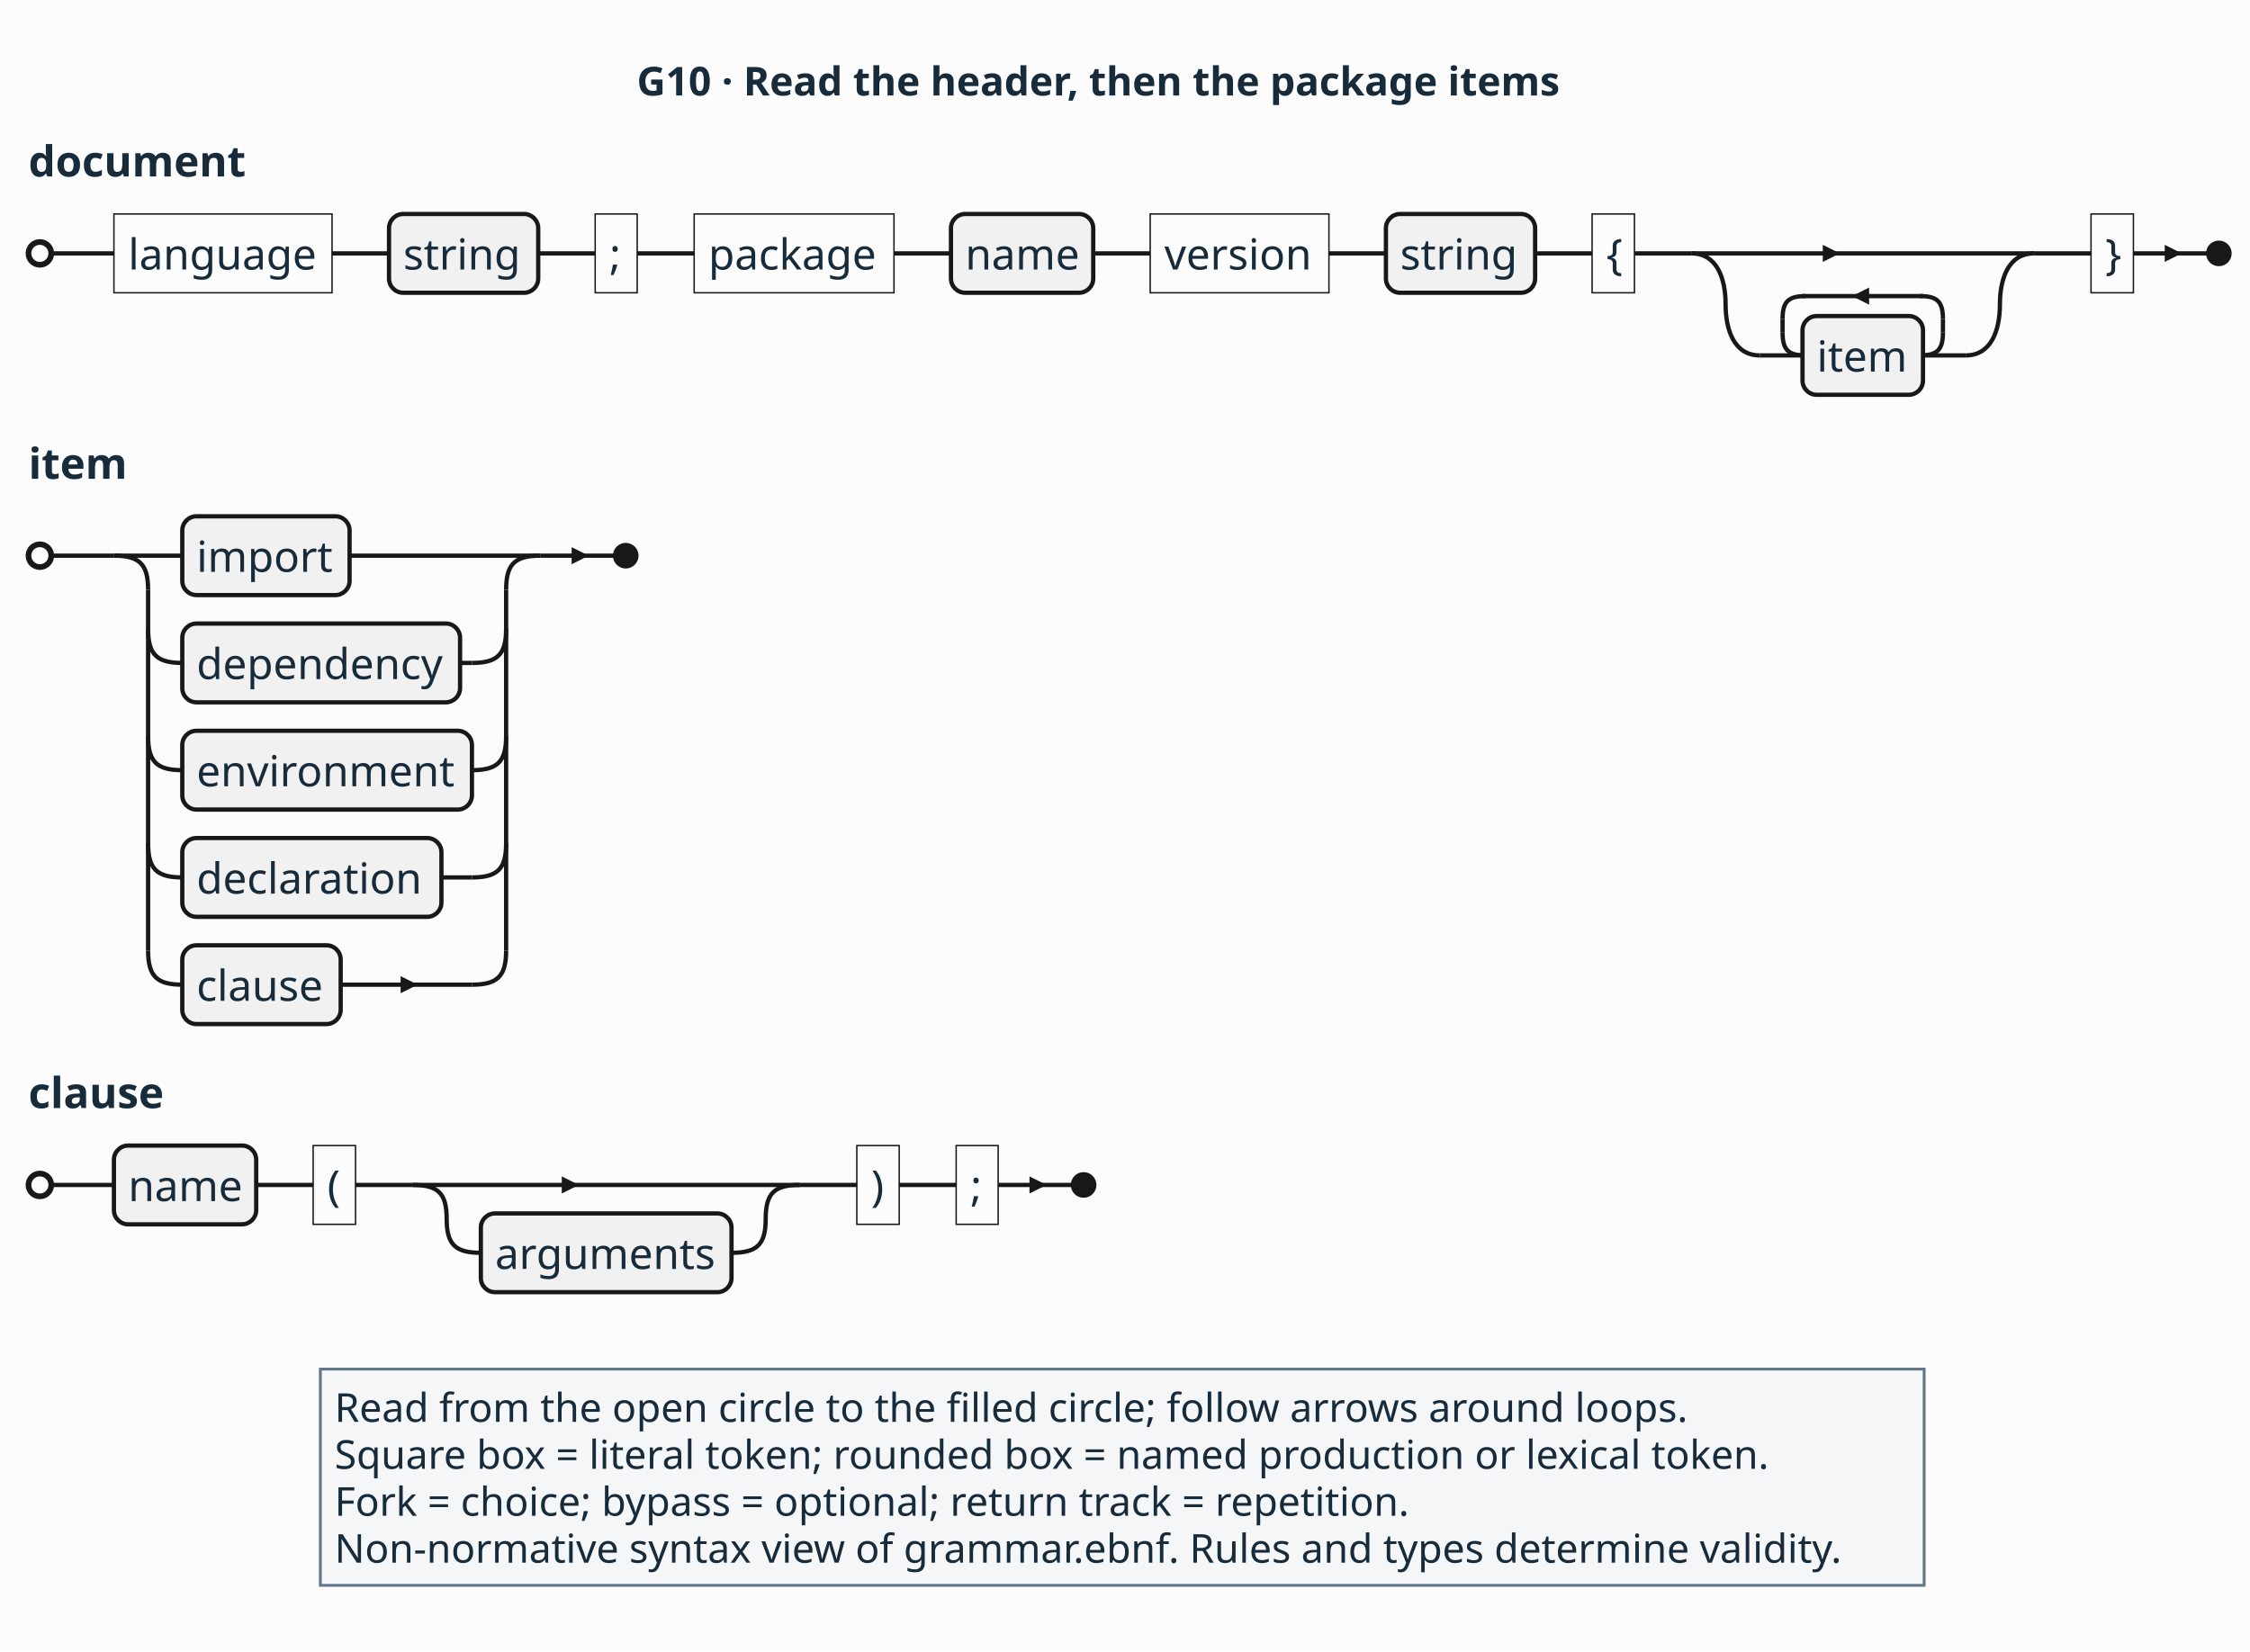
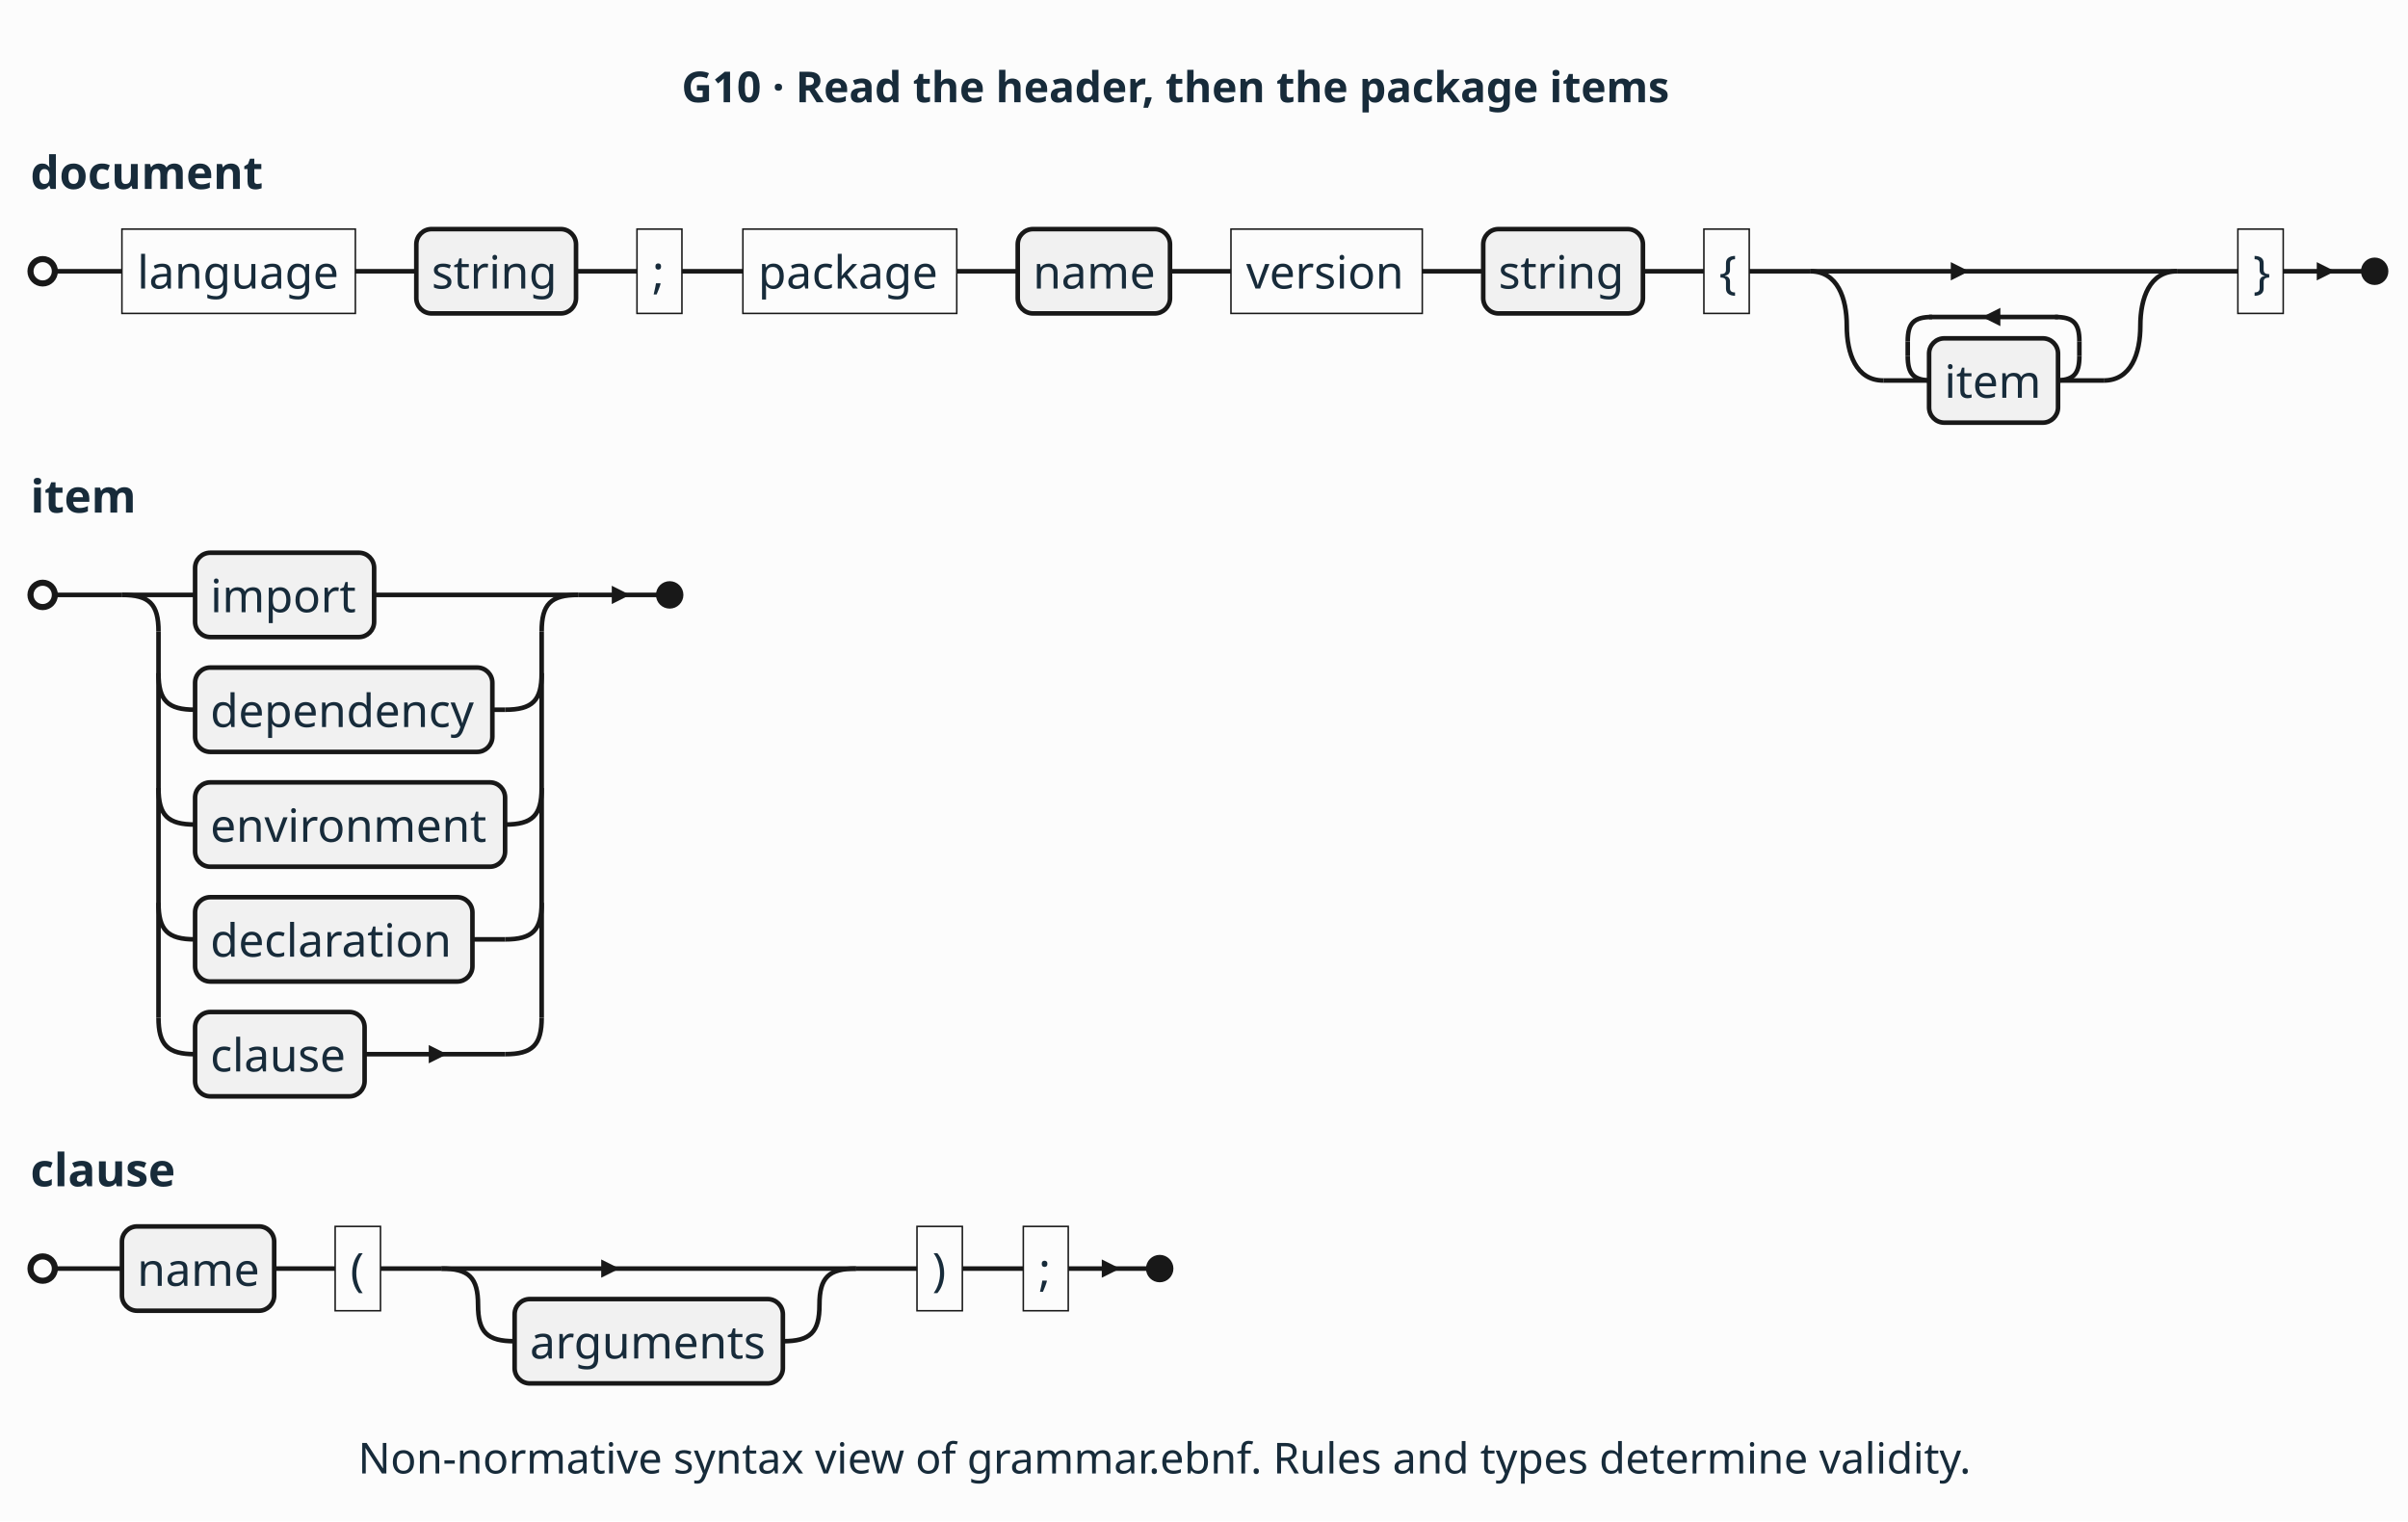
- <svg xmlns="http://www.w3.org/2000/svg" version="1.1" data-diagram-type="EBNF" style="width:790px;height:580px;background:#FCFCFC;" width="790px" height="580px" viewBox="0 0 790 580" zoomAndPan="magnify" preserveAspectRatio="none" contentStyleType="text/css">
+ <svg xmlns="http://www.w3.org/2000/svg" version="1.1" data-diagram-type="EBNF" style="width:790px;height:499px;background:#FCFCFC;" width="790px" height="499px" viewBox="0 0 790 499" zoomAndPan="magnify" preserveAspectRatio="none" contentStyleType="text/css">
  <defs />
  <g font-family="sans-serif" lengthAdjust="spacing">
-     <rect x="0" y="0" width="790" height="580" fill="#FCFCFC" style="stroke:none;" />
+     <rect x="0" y="0" width="790" height="499" fill="#FCFCFC" style="stroke:none;" />
    <g class="title" data-source-line="2">
      <text x="223.592" y="33.535" fill="#172B3A" font-size="14" textLength="340.881" font-weight="700">G10 · Read the header, then the package items</text>
    </g>
    <text x="10" y="61.99" fill="#172B3A" font-size="15" textLength="76.619" font-weight="700">document</text>
    <line x1="40" y1="88.987" x2="40" y2="88.987" style="stroke:#181818;stroke-width:1.5;" />
    <rect x="40" y="75.154" width="76.584" height="27.666" fill="none" style="stroke:#181818;stroke-width:0.5;" />
    <text x="45" y="94.656" fill="#172B3A" font-size="15" textLength="66.584">language</text>
    <line x1="116.584" y1="88.987" x2="136.584" y2="88.987" style="stroke:#181818;stroke-width:1.5;" />
    <rect x="136.584" y="75.154" width="52.393" height="27.666" fill="#F1F1F1" style="stroke:#181818;stroke-width:1.5;" rx="5" ry="5" />
    <text x="141.584" y="94.656" fill="#172B3A" font-size="15" textLength="42.393">string</text>
    <line x1="188.977" y1="88.987" x2="208.977" y2="88.987" style="stroke:#181818;stroke-width:1.5;" />
    <rect x="208.977" y="75.154" width="14.746" height="27.666" fill="none" style="stroke:#181818;stroke-width:0.5;" />
    <text x="213.977" y="94.656" fill="#172B3A" font-size="15">;</text>
    <line x1="223.723" y1="88.987" x2="243.723" y2="88.987" style="stroke:#181818;stroke-width:1.5;" />
    <rect x="243.723" y="75.154" width="70.168" height="27.666" fill="none" style="stroke:#181818;stroke-width:0.5;" />
    <text x="248.723" y="94.656" fill="#172B3A" font-size="15" textLength="60.168">package</text>
    <line x1="313.892" y1="88.987" x2="333.892" y2="88.987" style="stroke:#181818;stroke-width:1.5;" />
    <rect x="333.892" y="75.154" width="49.954" height="27.666" fill="#F1F1F1" style="stroke:#181818;stroke-width:1.5;" rx="5" ry="5" />
    <text x="338.892" y="94.656" fill="#172B3A" font-size="15" textLength="39.954">name</text>
    <line x1="383.845" y1="88.987" x2="403.845" y2="88.987" style="stroke:#181818;stroke-width:1.5;" />
    <rect x="403.845" y="75.154" width="62.764" height="27.666" fill="none" style="stroke:#181818;stroke-width:0.5;" />
    <text x="408.845" y="94.656" fill="#172B3A" font-size="15" textLength="52.764">version</text>
    <line x1="466.609" y1="88.987" x2="486.609" y2="88.987" style="stroke:#181818;stroke-width:1.5;" />
    <rect x="486.609" y="75.154" width="52.393" height="27.666" fill="#F1F1F1" style="stroke:#181818;stroke-width:1.5;" rx="5" ry="5" />
    <text x="491.609" y="94.656" fill="#172B3A" font-size="15" textLength="42.393">string</text>
    <line x1="539.001" y1="88.987" x2="559.001" y2="88.987" style="stroke:#181818;stroke-width:1.5;" />
    <rect x="559.001" y="75.154" width="14.878" height="27.666" fill="none" style="stroke:#181818;stroke-width:0.5;" />
    <text x="564.001" y="94.656" fill="#172B3A" font-size="15">{</text>
    <line x1="573.879" y1="88.987" x2="593.879" y2="88.987" style="stroke:#181818;stroke-width:1.5;" />
    <line x1="593.879" y1="88.987" x2="714.187" y2="88.987" style="stroke:#181818;stroke-width:1.5;" />
    <path d="M640.002,88.987 L640.002,85.987 L646.002,88.987 L640.002,91.987 L640.002,88.987" fill="#181818" />
    <path d="M593.879,88.987 C602.879,88.987 605.879,97.904 605.879,106.904 C605.879,115.904 608.879,124.82 617.879,124.82" style="stroke:#181818;stroke-width:1.5;" fill="none" />
    <path d="M690.187,124.82 C699.187,124.82 702.187,115.904 702.187,106.904 C702.187,97.904 705.187,88.987 714.187,88.987" style="stroke:#181818;stroke-width:1.5;" fill="none" />
    <path d="M625.879,116.82 C625.879,122.82 627.879,124.82 633.879,124.82" style="stroke:#181818;stroke-width:1.5;" fill="none" />
    <line x1="625.879" y1="111.987" x2="625.879" y2="116.82" style="stroke:#181818;stroke-width:1.5;" />
    <path d="M625.879,111.987 C625.879,105.987 627.879,103.987 633.879,103.987" style="stroke:#181818;stroke-width:1.5;" fill="none" />
    <line x1="632.879" y1="103.987" x2="675.187" y2="103.987" style="stroke:#181818;stroke-width:1.5;" />
    <path d="M656.264,103.987 L656.264,100.987 L650.264,103.987 L656.264,106.987 L656.264,103.987" fill="#181818" />
    <path d="M682.187,116.82 C682.187,122.82 680.187,124.82 674.187,124.82" style="stroke:#181818;stroke-width:1.5;" fill="none" />
    <line x1="682.187" y1="111.987" x2="682.187" y2="116.82" style="stroke:#181818;stroke-width:1.5;" />
    <path d="M674.187,103.987 C680.187,103.987 682.187,105.987 682.187,111.987" style="stroke:#181818;stroke-width:1.5;" fill="none" />
    <line x1="617.879" y1="124.82" x2="632.879" y2="124.82" style="stroke:#181818;stroke-width:1.5;" />
    <line x1="675.187" y1="124.82" x2="690.187" y2="124.82" style="stroke:#181818;stroke-width:1.5;" />
    <rect x="632.879" y="110.987" width="42.307" height="27.666" fill="#F1F1F1" style="stroke:#181818;stroke-width:1.5;" rx="5" ry="5" />
    <text x="637.879" y="130.489" fill="#172B3A" font-size="15" textLength="32.307">item</text>
    <line x1="714.187" y1="88.987" x2="734.187" y2="88.987" style="stroke:#181818;stroke-width:1.5;" />
    <rect x="734.187" y="75.154" width="14.878" height="27.666" fill="none" style="stroke:#181818;stroke-width:0.5;" />
    <text x="739.187" y="94.656" fill="#172B3A" font-size="15">}</text>
    <ellipse cx="14" cy="88.987" rx="4" ry="4" fill="none" style="stroke:#181818;stroke-width:2;" />
    <ellipse cx="779.064" cy="88.987" rx="4" ry="4" fill="#181818" style="stroke:#181818;stroke-width:1;" />
    <line x1="18" y1="88.987" x2="40" y2="88.987" style="stroke:#181818;stroke-width:1.5;" />
    <line x1="749.064" y1="88.987" x2="775.064" y2="88.987" style="stroke:#181818;stroke-width:1.5;" />
    <path d="M760.064,88.987 L760.064,85.987 L766.064,88.987 L760.064,91.987 L760.064,88.987" fill="#181818" />
    <text x="10" y="168.155" fill="#172B3A" font-size="15" textLength="34.292" font-weight="700">item</text>
    <rect x="64" y="181.319" width="58.743" height="27.666" fill="#F1F1F1" style="stroke:#181818;stroke-width:1.5;" rx="5" ry="5" />
    <text x="69" y="200.821" fill="#172B3A" font-size="15" textLength="48.743">import</text>
    <line x1="40" y1="195.152" x2="64" y2="195.152" style="stroke:#181818;stroke-width:1.5;" />
    <line x1="122.743" y1="195.152" x2="189.707" y2="195.152" style="stroke:#181818;stroke-width:1.5;" />
    <rect x="64" y="218.985" width="97.532" height="27.666" fill="#F1F1F1" style="stroke:#181818;stroke-width:1.5;" rx="5" ry="5" />
    <text x="69" y="238.487" fill="#172B3A" font-size="15" textLength="87.532">dependency</text>
    <path d="M52,220.818 C52,229.818 55,232.818 64,232.818" style="stroke:#181818;stroke-width:1.5;" fill="none" />
    <line x1="161.532" y1="232.818" x2="165.707" y2="232.818" style="stroke:#181818;stroke-width:1.5;" />
    <path d="M177.707,220.818 C177.707,229.818 174.707,232.818 165.707,232.818" style="stroke:#181818;stroke-width:1.5;" fill="none" />
    <rect x="64" y="256.651" width="101.707" height="27.666" fill="#F1F1F1" style="stroke:#181818;stroke-width:1.5;" rx="5" ry="5" />
    <text x="69" y="276.153" fill="#172B3A" font-size="15" textLength="91.707">environment</text>
    <path d="M52,258.484 C52,267.484 55,270.484 64,270.484" style="stroke:#181818;stroke-width:1.5;" fill="none" />
    <line x1="165.707" y1="270.484" x2="165.707" y2="270.484" style="stroke:#181818;stroke-width:1.5;" />
    <path d="M177.707,258.484 C177.707,267.484 174.707,270.484 165.707,270.484" style="stroke:#181818;stroke-width:1.5;" fill="none" />
    <rect x="64" y="294.317" width="90.991" height="27.666" fill="#F1F1F1" style="stroke:#181818;stroke-width:1.5;" rx="5" ry="5" />
    <text x="69" y="313.819" fill="#172B3A" font-size="15" textLength="80.991">declaration</text>
    <path d="M52,296.15 C52,305.15 55,308.15 64,308.15" style="stroke:#181818;stroke-width:1.5;" fill="none" />
    <line x1="154.991" y1="308.15" x2="165.707" y2="308.15" style="stroke:#181818;stroke-width:1.5;" />
    <path d="M177.707,296.15 C177.707,305.15 174.707,308.15 165.707,308.15" style="stroke:#181818;stroke-width:1.5;" fill="none" />
    <rect x="64" y="331.983" width="55.615" height="27.666" fill="#F1F1F1" style="stroke:#181818;stroke-width:1.5;" rx="5" ry="5" />
    <text x="69" y="351.485" fill="#172B3A" font-size="15" textLength="45.615">clause</text>
    <line x1="119.615" y1="345.816" x2="165.707" y2="345.816" style="stroke:#181818;stroke-width:1.5;" />
    <path d="M140.661,345.816 L140.661,342.816 L146.661,345.816 L140.661,348.816 L140.661,345.816" fill="#181818" />
    <path d="M52,333.816 C52,342.816 55,345.816 64,345.816" style="stroke:#181818;stroke-width:1.5;" fill="none" />
    <line x1="52" y1="207.152" x2="52" y2="333.816" style="stroke:#181818;stroke-width:1.5;" />
    <path d="M40,195.152 C49,195.152 52,198.152 52,207.152" style="stroke:#181818;stroke-width:1.5;" fill="none" />
    <path d="M177.707,333.816 C177.707,342.816 174.707,345.816 165.707,345.816" style="stroke:#181818;stroke-width:1.5;" fill="none" />
    <line x1="177.707" y1="207.152" x2="177.707" y2="333.816" style="stroke:#181818;stroke-width:1.5;" />
    <path d="M177.707,207.152 C177.707,198.152 180.707,195.152 189.707,195.152" style="stroke:#181818;stroke-width:1.5;" fill="none" />
    <ellipse cx="14" cy="195.152" rx="4" ry="4" fill="none" style="stroke:#181818;stroke-width:2;" />
    <ellipse cx="219.707" cy="195.152" rx="4" ry="4" fill="#181818" style="stroke:#181818;stroke-width:1;" />
    <line x1="18" y1="195.152" x2="40" y2="195.152" style="stroke:#181818;stroke-width:1.5;" />
    <line x1="189.707" y1="195.152" x2="215.707" y2="195.152" style="stroke:#181818;stroke-width:1.5;" />
    <path d="M200.707,195.152 L200.707,192.152 L206.707,195.152 L200.707,198.152 L200.707,195.152" fill="#181818" />
    <text x="10" y="389.151" fill="#172B3A" font-size="15" textLength="48.801" font-weight="700">clause</text>
    <line x1="40" y1="416.148" x2="40" y2="416.148" style="stroke:#181818;stroke-width:1.5;" />
    <rect x="40" y="402.315" width="49.954" height="27.666" fill="#F1F1F1" style="stroke:#181818;stroke-width:1.5;" rx="5" ry="5" />
    <text x="45" y="421.817" fill="#172B3A" font-size="15" textLength="39.954">name</text>
    <line x1="89.954" y1="416.148" x2="109.954" y2="416.148" style="stroke:#181818;stroke-width:1.5;" />
    <rect x="109.954" y="402.315" width="14.878" height="27.666" fill="none" style="stroke:#181818;stroke-width:0.5;" />
    <text x="114.954" y="421.817" fill="#172B3A" font-size="15">(</text>
    <line x1="124.832" y1="416.148" x2="144.832" y2="416.148" style="stroke:#181818;stroke-width:1.5;" />
    <line x1="144.832" y1="416.148" x2="280.842" y2="416.148" style="stroke:#181818;stroke-width:1.5;" />
    <path d="M197.236,416.148 L197.236,413.148 L203.236,416.148 L197.236,419.148 L197.236,416.148" fill="#181818" />
    <path d="M144.832,416.148 C153.832,416.148 156.832,419.065 156.832,428.065 C156.832,437.065 159.832,439.981 168.832,439.981" style="stroke:#181818;stroke-width:1.5;" fill="none" />
    <path d="M256.842,439.981 C265.842,439.981 268.842,437.065 268.842,428.065 C268.842,419.065 271.842,416.148 280.842,416.148" style="stroke:#181818;stroke-width:1.5;" fill="none" />
    <rect x="168.832" y="426.148" width="88.01" height="27.666" fill="#F1F1F1" style="stroke:#181818;stroke-width:1.5;" rx="5" ry="5" />
    <text x="173.832" y="445.65" fill="#172B3A" font-size="15" textLength="78.01">arguments</text>
    <line x1="280.842" y1="416.148" x2="300.842" y2="416.148" style="stroke:#181818;stroke-width:1.5;" />
    <rect x="300.842" y="402.315" width="14.878" height="27.666" fill="none" style="stroke:#181818;stroke-width:0.5;" />
    <text x="305.842" y="421.817" fill="#172B3A" font-size="15">)</text>
    <line x1="315.72" y1="416.148" x2="335.72" y2="416.148" style="stroke:#181818;stroke-width:1.5;" />
    <rect x="335.72" y="402.315" width="14.746" height="27.666" fill="none" style="stroke:#181818;stroke-width:0.5;" />
    <text x="340.72" y="421.817" fill="#172B3A" font-size="15">;</text>
    <ellipse cx="14" cy="416.148" rx="4" ry="4" fill="none" style="stroke:#181818;stroke-width:2;" />
    <ellipse cx="380.466" cy="416.148" rx="4" ry="4" fill="#181818" style="stroke:#181818;stroke-width:1;" />
    <line x1="18" y1="416.148" x2="40" y2="416.148" style="stroke:#181818;stroke-width:1.5;" />
    <line x1="350.466" y1="416.148" x2="376.466" y2="416.148" style="stroke:#181818;stroke-width:1.5;" />
    <path d="M361.466,416.148 L361.466,413.148 L367.466,416.148 L361.466,419.148 L361.466,416.148" fill="#181818" />
-     <g class="legend" data-source-line="0">
-       <rect x="112.478" y="480.814" width="563.109" height="75.953" fill="#F4F6F8" style="stroke:#647789;stroke-width:1;" />
-       <text x="117.478" y="499.35" fill="#172B3A" font-size="14" textLength="497.15">Read from the open circle to the filled circle; follow arrows around loops.</text>
-       <text x="117.478" y="515.838" fill="#172B3A" font-size="14" textLength="533.586">Square box = literal token; rounded box = named production or lexical token.</text>
-       <text x="117.478" y="532.326" fill="#172B3A" font-size="14" textLength="404.653">Fork = choice; bypass = optional; return track = repetition.</text>
-       <text x="117.478" y="548.814" fill="#172B3A" font-size="14" textLength="553.109">Non-normative syntax view of grammar.ebnf. Rules and types determine validity.</text>
+     <g class="caption" data-source-line="0">
+       <text x="117.478" y="483.35" fill="#172B3A" font-size="14" textLength="553.109">Non-normative syntax view of grammar.ebnf. Rules and types determine validity.</text>
    </g>
  </g>
</svg>
